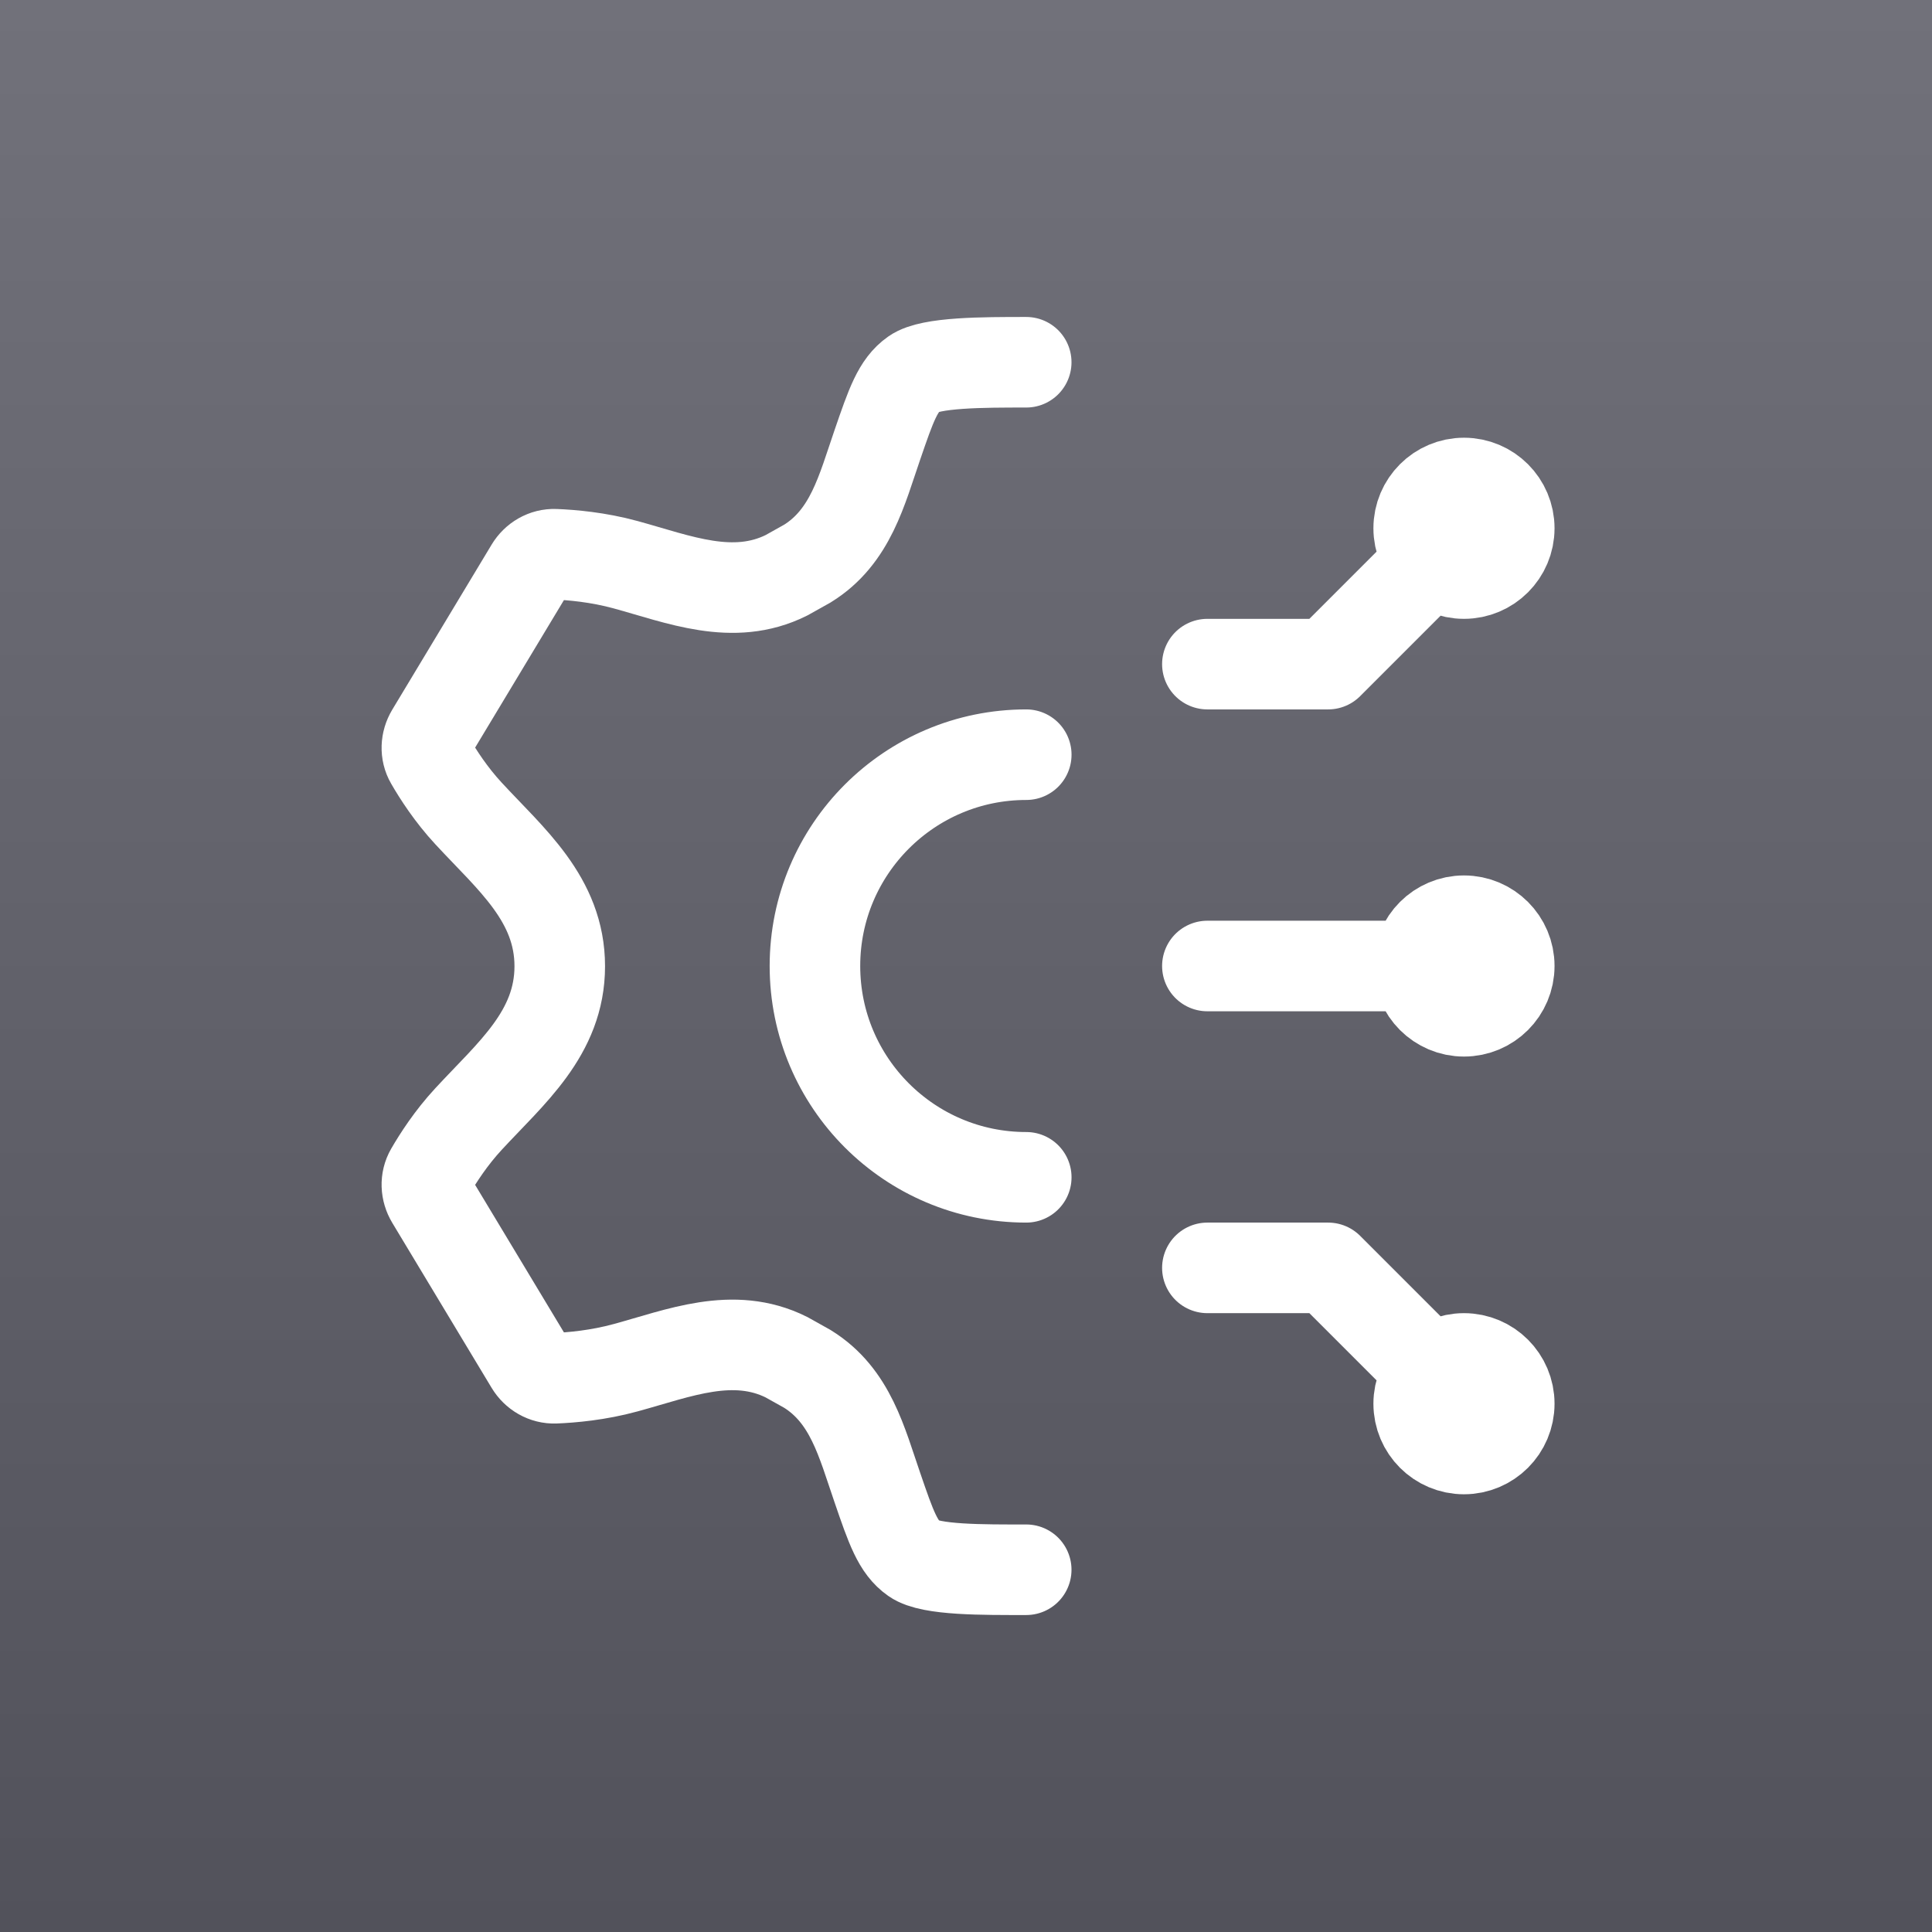
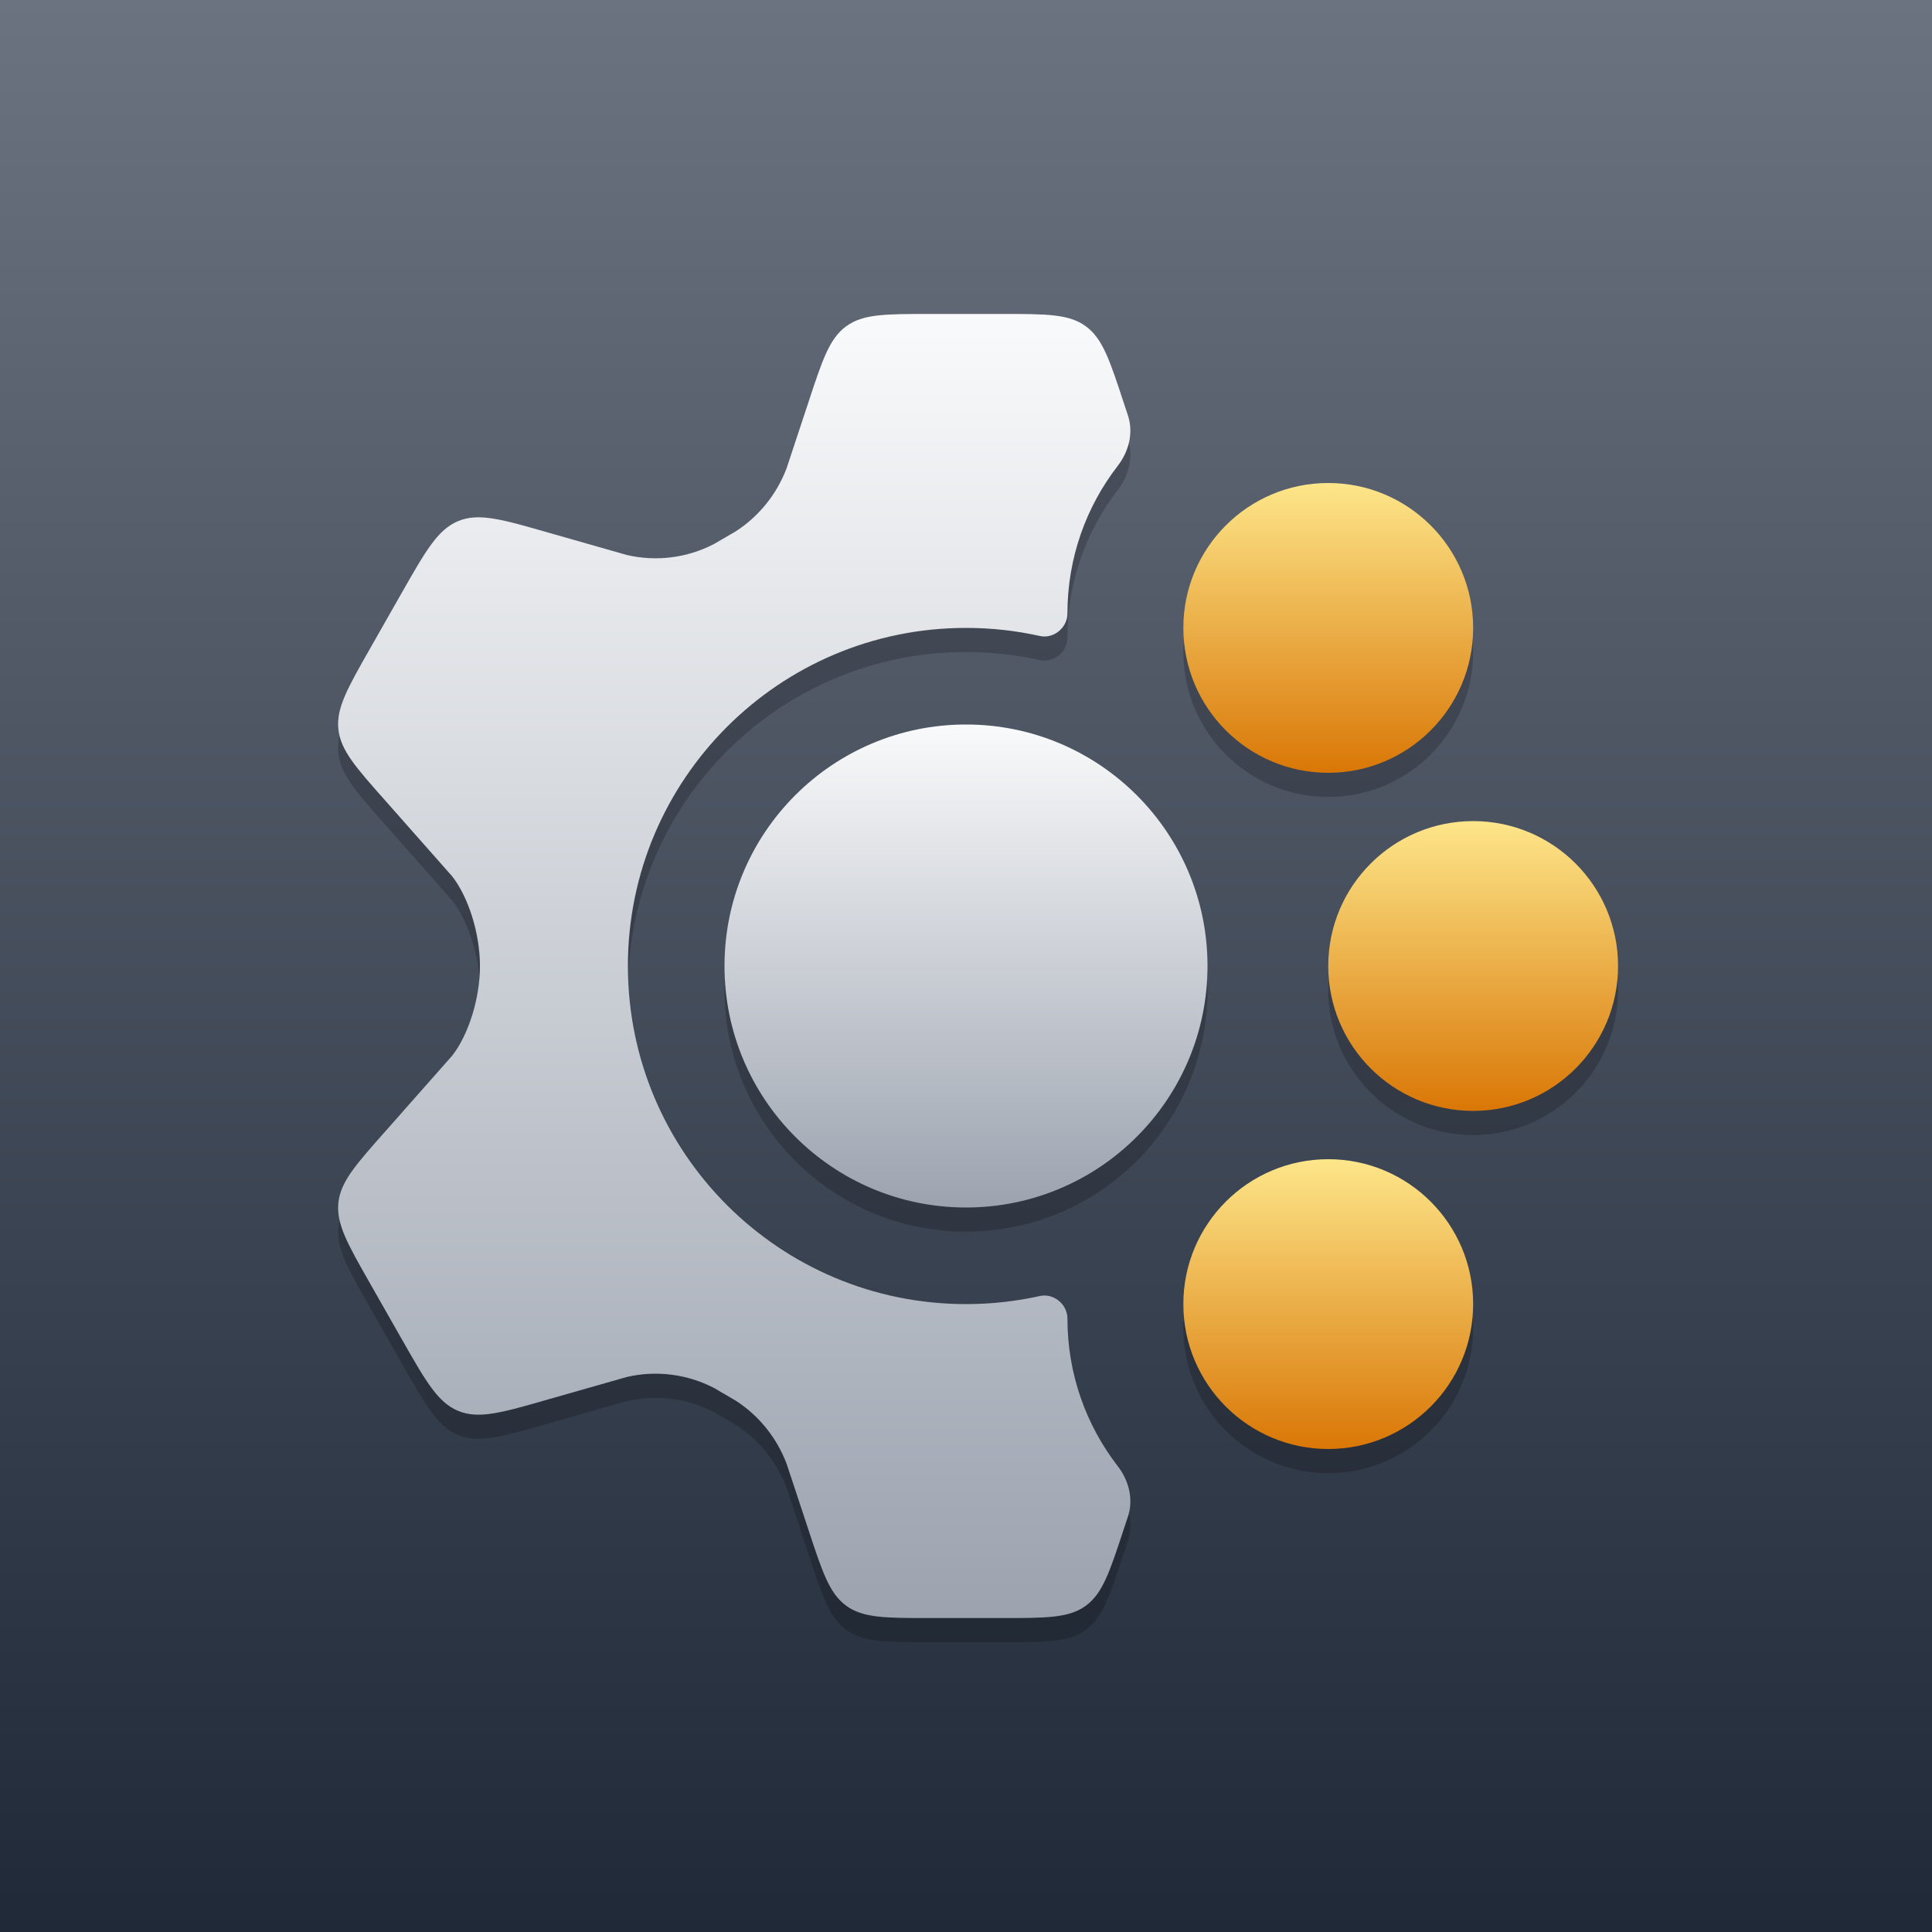
- <svg xmlns="http://www.w3.org/2000/svg" width="48" height="48" viewBox="0 0 48 48" fill="none">
-   <rect width="48" height="48" fill="url(#paint0_linear_221_2491)" />
-   <path d="M25.496 9C24.421 9 23.117 9 22.713 9.283C22.308 9.567 22.138 10.062 21.798 11.052C21.411 12.172 21.136 13.333 20.061 14.001L19.539 14.293C18.215 14.952 16.866 14.392 15.546 14.031C14.859 13.842 14.196 13.786 13.79 13.77C13.538 13.76 13.307 13.896 13.177 14.113L10.71 18.211C10.581 18.426 10.567 18.692 10.693 18.909C10.882 19.237 11.206 19.742 11.643 20.213C12.685 21.341 13.907 22.341 13.907 24.006C13.907 25.67 12.685 26.67 11.643 27.799C11.206 28.27 10.882 28.775 10.693 29.102C10.567 29.32 10.581 29.586 10.71 29.801L13.177 33.899C13.307 34.115 13.538 34.252 13.79 34.242C14.196 34.226 14.859 34.169 15.546 33.98C16.866 33.62 18.215 33.06 19.539 33.719L20.061 34.011C21.136 34.679 21.411 35.84 21.798 36.959C22.138 37.95 22.308 38.445 22.713 38.728C23.117 39.012 24.421 39 25.496 39" stroke="white" stroke-width="2.25" stroke-linecap="round" />
-   <path d="M25.497 29.25C22.598 29.25 20.247 26.899 20.247 24C20.247 21.101 22.598 18.75 25.497 18.75" stroke="white" stroke-width="2.25" stroke-linecap="round" />
-   <path d="M36.372 13.125L32.997 16.5H29.997M35.247 13.125C35.247 13.746 35.751 14.25 36.372 14.25C36.993 14.25 37.497 13.746 37.497 13.125C37.497 12.504 36.993 12 36.372 12C35.751 12 35.247 12.504 35.247 13.125Z" stroke="white" stroke-width="2.25" stroke-linecap="round" stroke-linejoin="round" />
-   <path d="M36.372 34.875L32.997 31.5H29.997M35.247 34.875C35.247 34.254 35.751 33.75 36.372 33.75C36.993 33.75 37.497 34.254 37.497 34.875C37.497 35.496 36.993 36 36.372 36C35.751 36 35.247 35.496 35.247 34.875Z" stroke="white" stroke-width="2.25" stroke-linecap="round" stroke-linejoin="round" />
-   <path d="M36.372 24H29.997M35.247 24C35.247 24.621 35.751 25.125 36.372 25.125C36.993 25.125 37.497 24.621 37.497 24C37.497 23.379 36.993 22.875 36.372 22.875C35.751 22.875 35.247 23.379 35.247 24Z" stroke="white" stroke-width="2.25" stroke-linecap="round" stroke-linejoin="round" />
+ <svg xmlns="http://www.w3.org/2000/svg" width="80" height="80" viewBox="0 0 80 80" fill="none">
+   <rect width="80" height="80" fill="url(#paint0_linear_944_3463)" />
+   <path d="M44.2 55.6C44.2 55.008 43.632 54.537 43.055 54.666C42.071 54.885 41.049 55 40 55C32.268 55 26 48.732 26 41C26 33.268 32.268 27 40 27C41.049 27 42.071 27.115 43.055 27.334C43.632 27.463 44.2 26.992 44.2 26.4C44.2 24.099 44.977 21.979 46.284 20.289C46.743 19.694 46.942 18.919 46.706 18.205L46.536 17.692C45.951 15.91 45.658 15.019 44.961 14.51C44.264 14 43.338 14 41.486 14H38.514C36.662 14 35.736 14 35.039 14.51C34.342 15.019 34.049 15.91 33.464 17.692L32.573 20.385C32.166 21.462 31.429 22.377 30.472 22.998L29.573 23.523C28.457 24.104 27.174 24.266 25.951 23.98L22.697 23.052C20.781 22.502 19.823 22.227 18.976 22.575C18.13 22.924 17.632 23.799 16.636 25.548L15.32 27.861C14.387 29.5 13.921 30.32 14.011 31.193C14.102 32.065 14.726 32.769 15.975 34.175L18.725 37.288C19.397 38.149 19.874 39.65 19.874 41C19.874 42.35 19.397 43.851 18.725 44.712L15.975 47.825L15.974 47.826C14.726 49.232 14.102 49.935 14.011 50.807C13.921 51.68 14.387 52.5 15.32 54.139L16.637 56.453C17.632 58.201 18.13 59.076 18.976 59.424C19.823 59.773 20.781 59.498 22.697 58.947L25.951 58.019C27.174 57.734 28.457 57.896 29.574 58.477L30.472 59.002C31.429 59.623 32.166 60.538 32.573 61.614L33.464 64.308C34.049 66.09 34.342 66.981 35.039 67.49C35.736 68 36.662 68 38.514 68H41.486C43.338 68 44.264 68 44.961 67.49C45.658 66.981 45.951 66.09 46.536 64.308L46.706 63.796C46.942 63.082 46.744 62.306 46.284 61.711C44.977 60.021 44.2 57.901 44.2 55.6Z" fill="black" fill-opacity="0.2" />
+   <path d="M67 41C67 44.314 64.314 47 61 47C57.686 47 55 44.314 55 41C55 37.686 57.686 35 61 35C64.314 35 67 37.686 67 41Z" fill="black" fill-opacity="0.2" />
+   <path d="M61 27C61 30.314 58.314 33 55 33C51.686 33 49 30.314 49 27C49 23.686 51.686 21 55 21C58.314 21 61 23.686 61 27Z" fill="black" fill-opacity="0.2" />
+   <path d="M61 55C61 58.314 58.314 61 55 61C51.686 61 49 58.314 49 55C49 51.686 51.686 49 55 49C58.314 49 61 51.686 61 55Z" fill="black" fill-opacity="0.2" />
+   <path d="M50 41C50 46.523 45.523 51 40 51C34.477 51 30 46.523 30 41C30 35.477 34.477 31 40 31C45.523 31 50 35.477 50 41Z" fill="black" fill-opacity="0.2" />
+   <path d="M44.2 54.6C44.2 54.008 43.632 53.537 43.055 53.666C42.071 53.885 41.049 54 40 54C32.268 54 26 47.732 26 40C26 32.268 32.268 26 40 26C41.049 26 42.071 26.115 43.055 26.334C43.632 26.463 44.2 25.992 44.2 25.4C44.2 23.099 44.977 20.979 46.284 19.289C46.743 18.694 46.942 17.919 46.706 17.205L46.536 16.692C45.951 14.91 45.658 14.019 44.961 13.51C44.264 13 43.338 13 41.486 13H38.514C36.662 13 35.736 13 35.039 13.51C34.342 14.019 34.049 14.91 33.464 16.692L32.573 19.385C32.166 20.462 31.429 21.377 30.472 21.998L29.573 22.523C28.457 23.104 27.174 23.266 25.951 22.98L22.697 22.052C20.781 21.502 19.823 21.227 18.976 21.575C18.13 21.924 17.632 22.799 16.636 24.548L15.32 26.861C14.387 28.5 13.921 29.32 14.011 30.193C14.102 31.065 14.726 31.769 15.975 33.175L18.725 36.288C19.397 37.149 19.874 38.65 19.874 40C19.874 41.35 19.397 42.851 18.725 43.712L15.975 46.825L15.974 46.826C14.726 48.232 14.102 48.935 14.011 49.807C13.921 50.68 14.387 51.5 15.32 53.139L16.637 55.453C17.632 57.201 18.13 58.076 18.976 58.424C19.823 58.773 20.781 58.498 22.697 57.947L25.951 57.019C27.174 56.734 28.457 56.896 29.574 57.477L30.472 58.002C31.429 58.623 32.166 59.538 32.573 60.614L33.464 63.308C34.049 65.09 34.342 65.981 35.039 66.49C35.736 67 36.662 67 38.514 67H41.486C43.338 67 44.264 67 44.961 66.49C45.658 65.981 45.951 65.09 46.536 63.308L46.706 62.796C46.942 62.082 46.744 61.306 46.284 60.711C44.977 59.021 44.2 56.901 44.2 54.6Z" fill="url(#paint1_linear_944_3463)" />
+   <circle cx="61" cy="40" r="6" fill="url(#paint2_linear_944_3463)" />
+   <circle cx="55" cy="26" r="6" fill="url(#paint3_linear_944_3463)" />
+   <circle cx="55" cy="54" r="6" fill="url(#paint4_linear_944_3463)" />
+   <circle cx="40" cy="40" r="10" fill="url(#paint5_linear_944_3463)" />
  <defs>
-     <linearGradient id="paint0_linear_221_2491" x1="24" y1="0" x2="24" y2="48" gradientUnits="userSpaceOnUse">
-       <stop stop-color="#71717A" />
-       <stop offset="1" stop-color="#52525B" />
+     <linearGradient id="paint0_linear_944_3463" x1="40" y1="0" x2="40" y2="80" gradientUnits="userSpaceOnUse">
+       <stop stop-color="#6B7280" />
+       <stop offset="1" stop-color="#1F2937" />
+     </linearGradient>
+     <linearGradient id="paint1_linear_944_3463" x1="30.545" y1="13" x2="30.545" y2="67" gradientUnits="userSpaceOnUse">
+       <stop stop-color="#F9FAFB" />
+       <stop offset="1" stop-color="#9CA3AF" />
+     </linearGradient>
+     <linearGradient id="paint2_linear_944_3463" x1="61" y1="34" x2="61" y2="46" gradientUnits="userSpaceOnUse">
+       <stop stop-color="#FDE68A" />
+       <stop offset="1" stop-color="#D97706" />
+     </linearGradient>
+     <linearGradient id="paint3_linear_944_3463" x1="55" y1="20" x2="55" y2="32" gradientUnits="userSpaceOnUse">
+       <stop stop-color="#FDE68A" />
+       <stop offset="1" stop-color="#D97706" />
+     </linearGradient>
+     <linearGradient id="paint4_linear_944_3463" x1="55" y1="48" x2="55" y2="60" gradientUnits="userSpaceOnUse">
+       <stop stop-color="#FDE68A" />
+       <stop offset="1" stop-color="#D97706" />
+     </linearGradient>
+     <linearGradient id="paint5_linear_944_3463" x1="40" y1="30" x2="40" y2="50" gradientUnits="userSpaceOnUse">
+       <stop stop-color="#F9FAFB" />
+       <stop offset="1" stop-color="#9CA3AF" />
    </linearGradient>
  </defs>
</svg>
